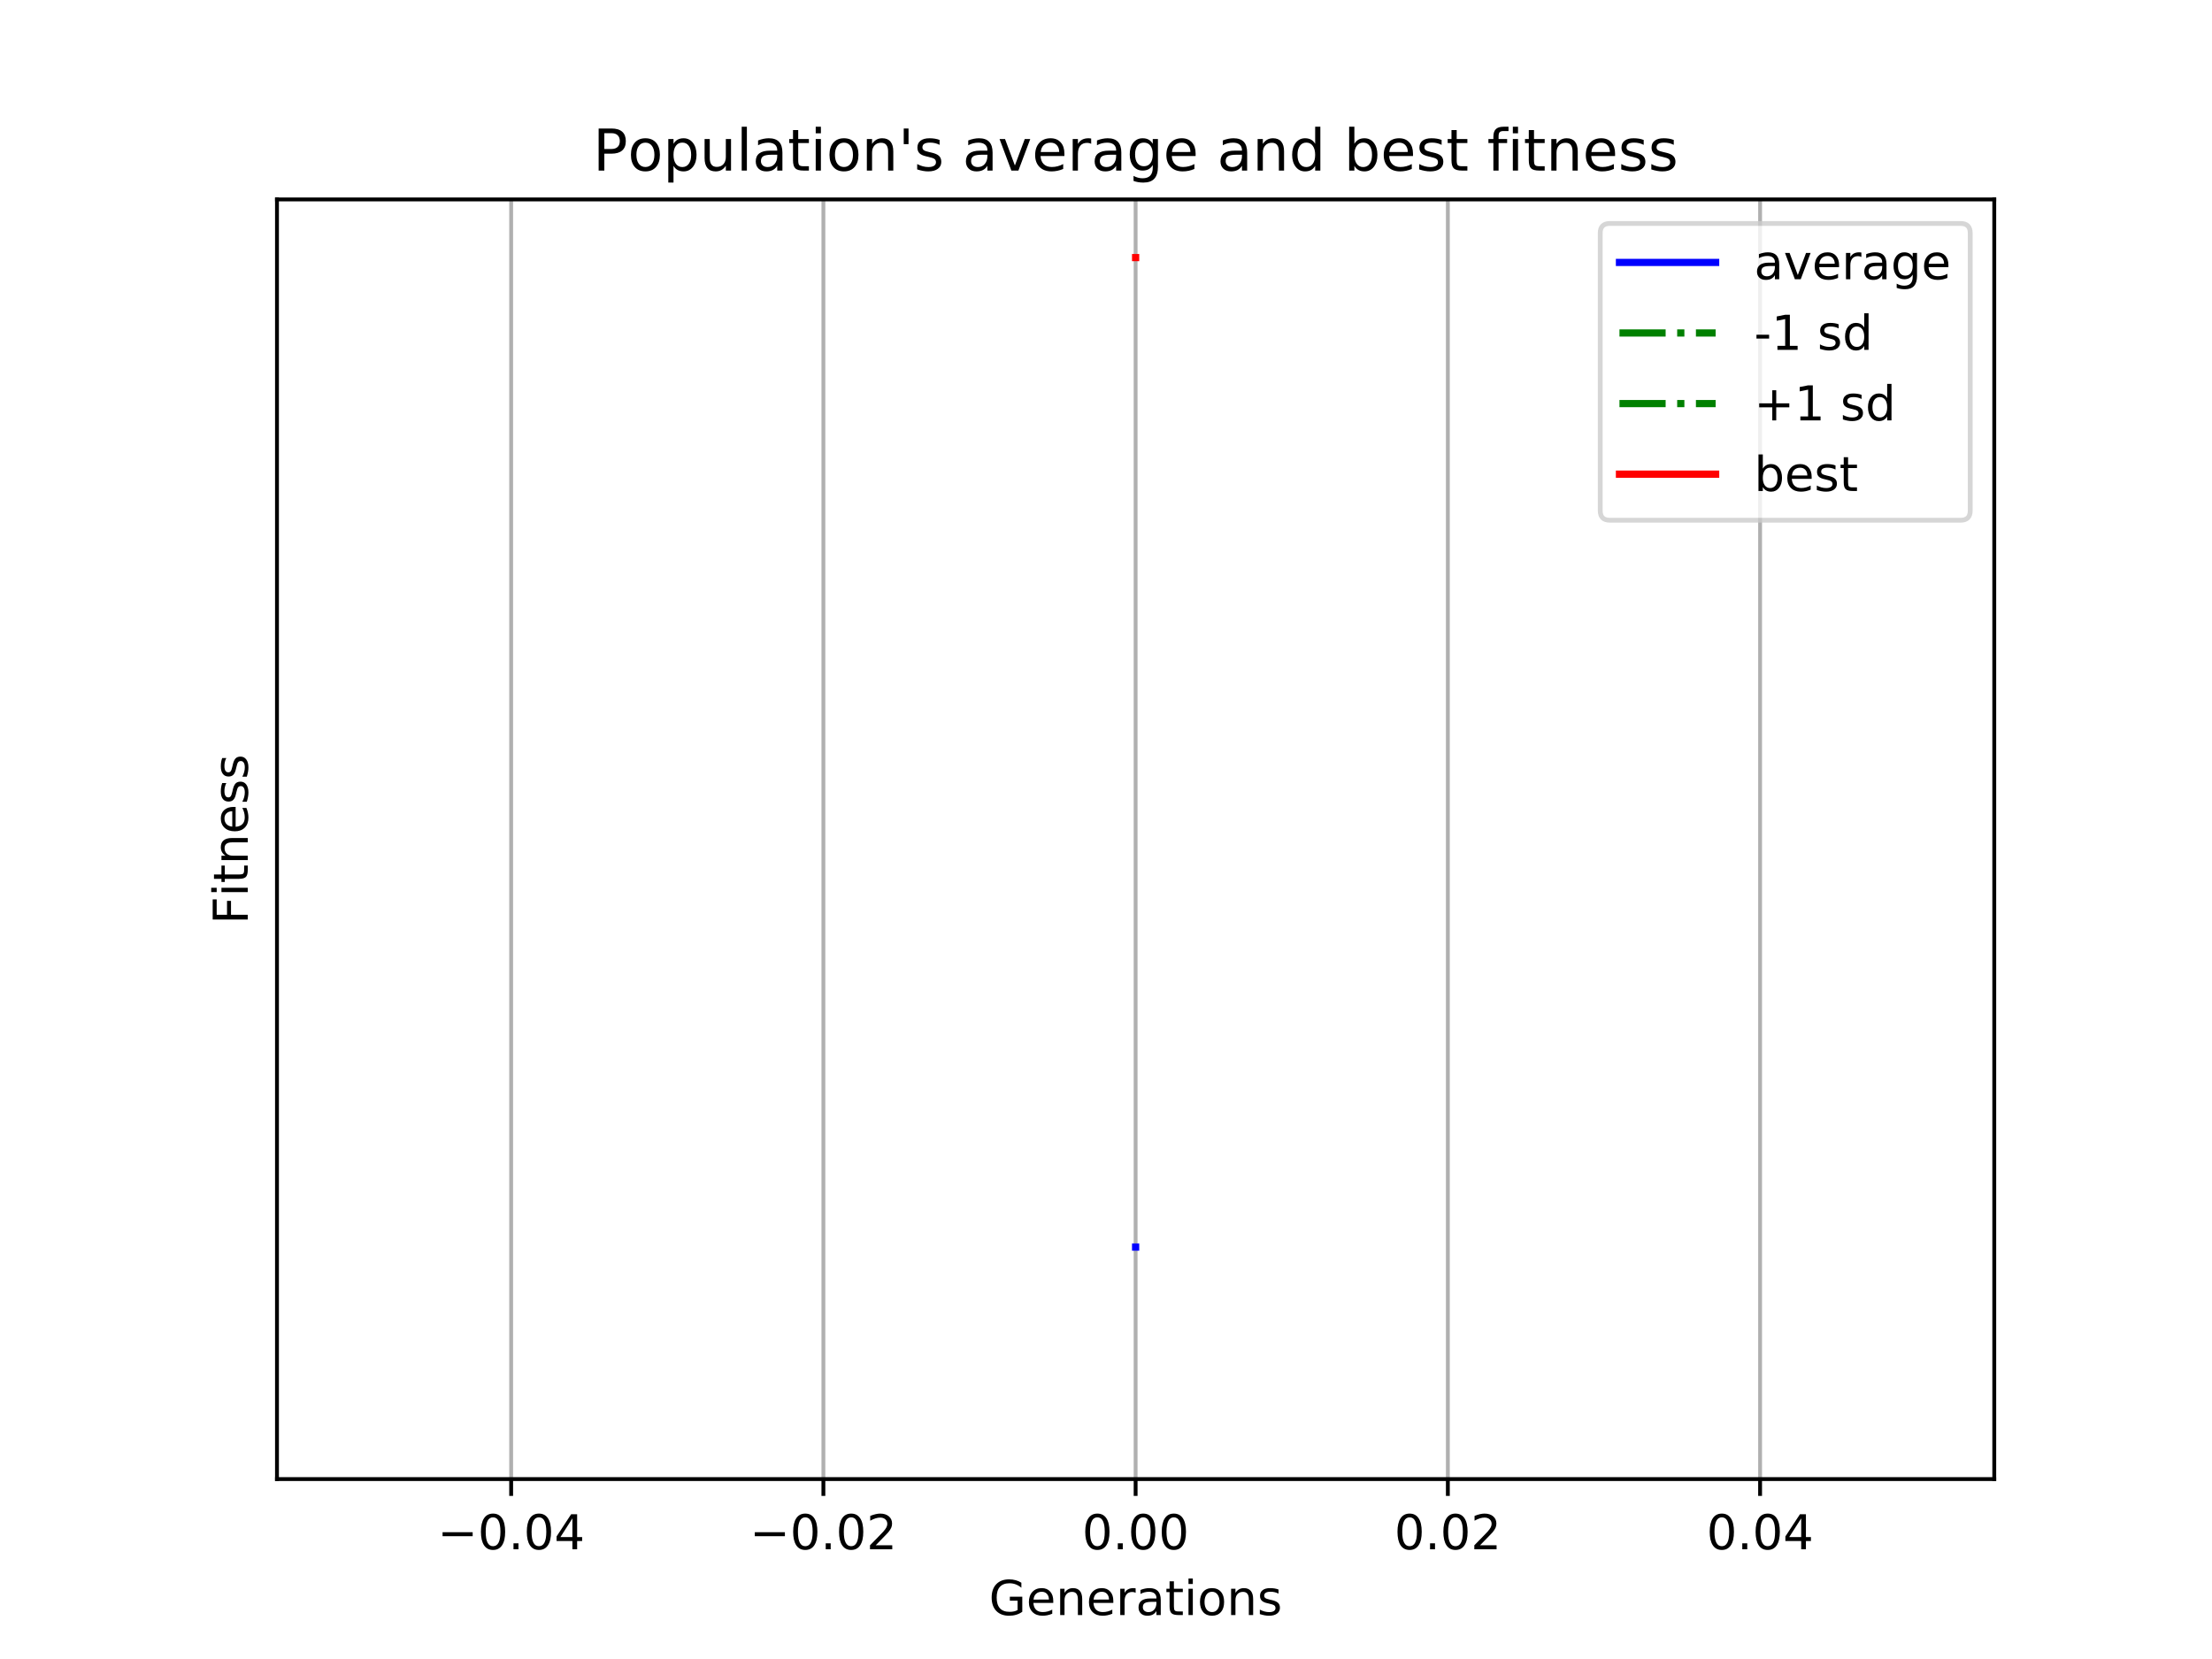
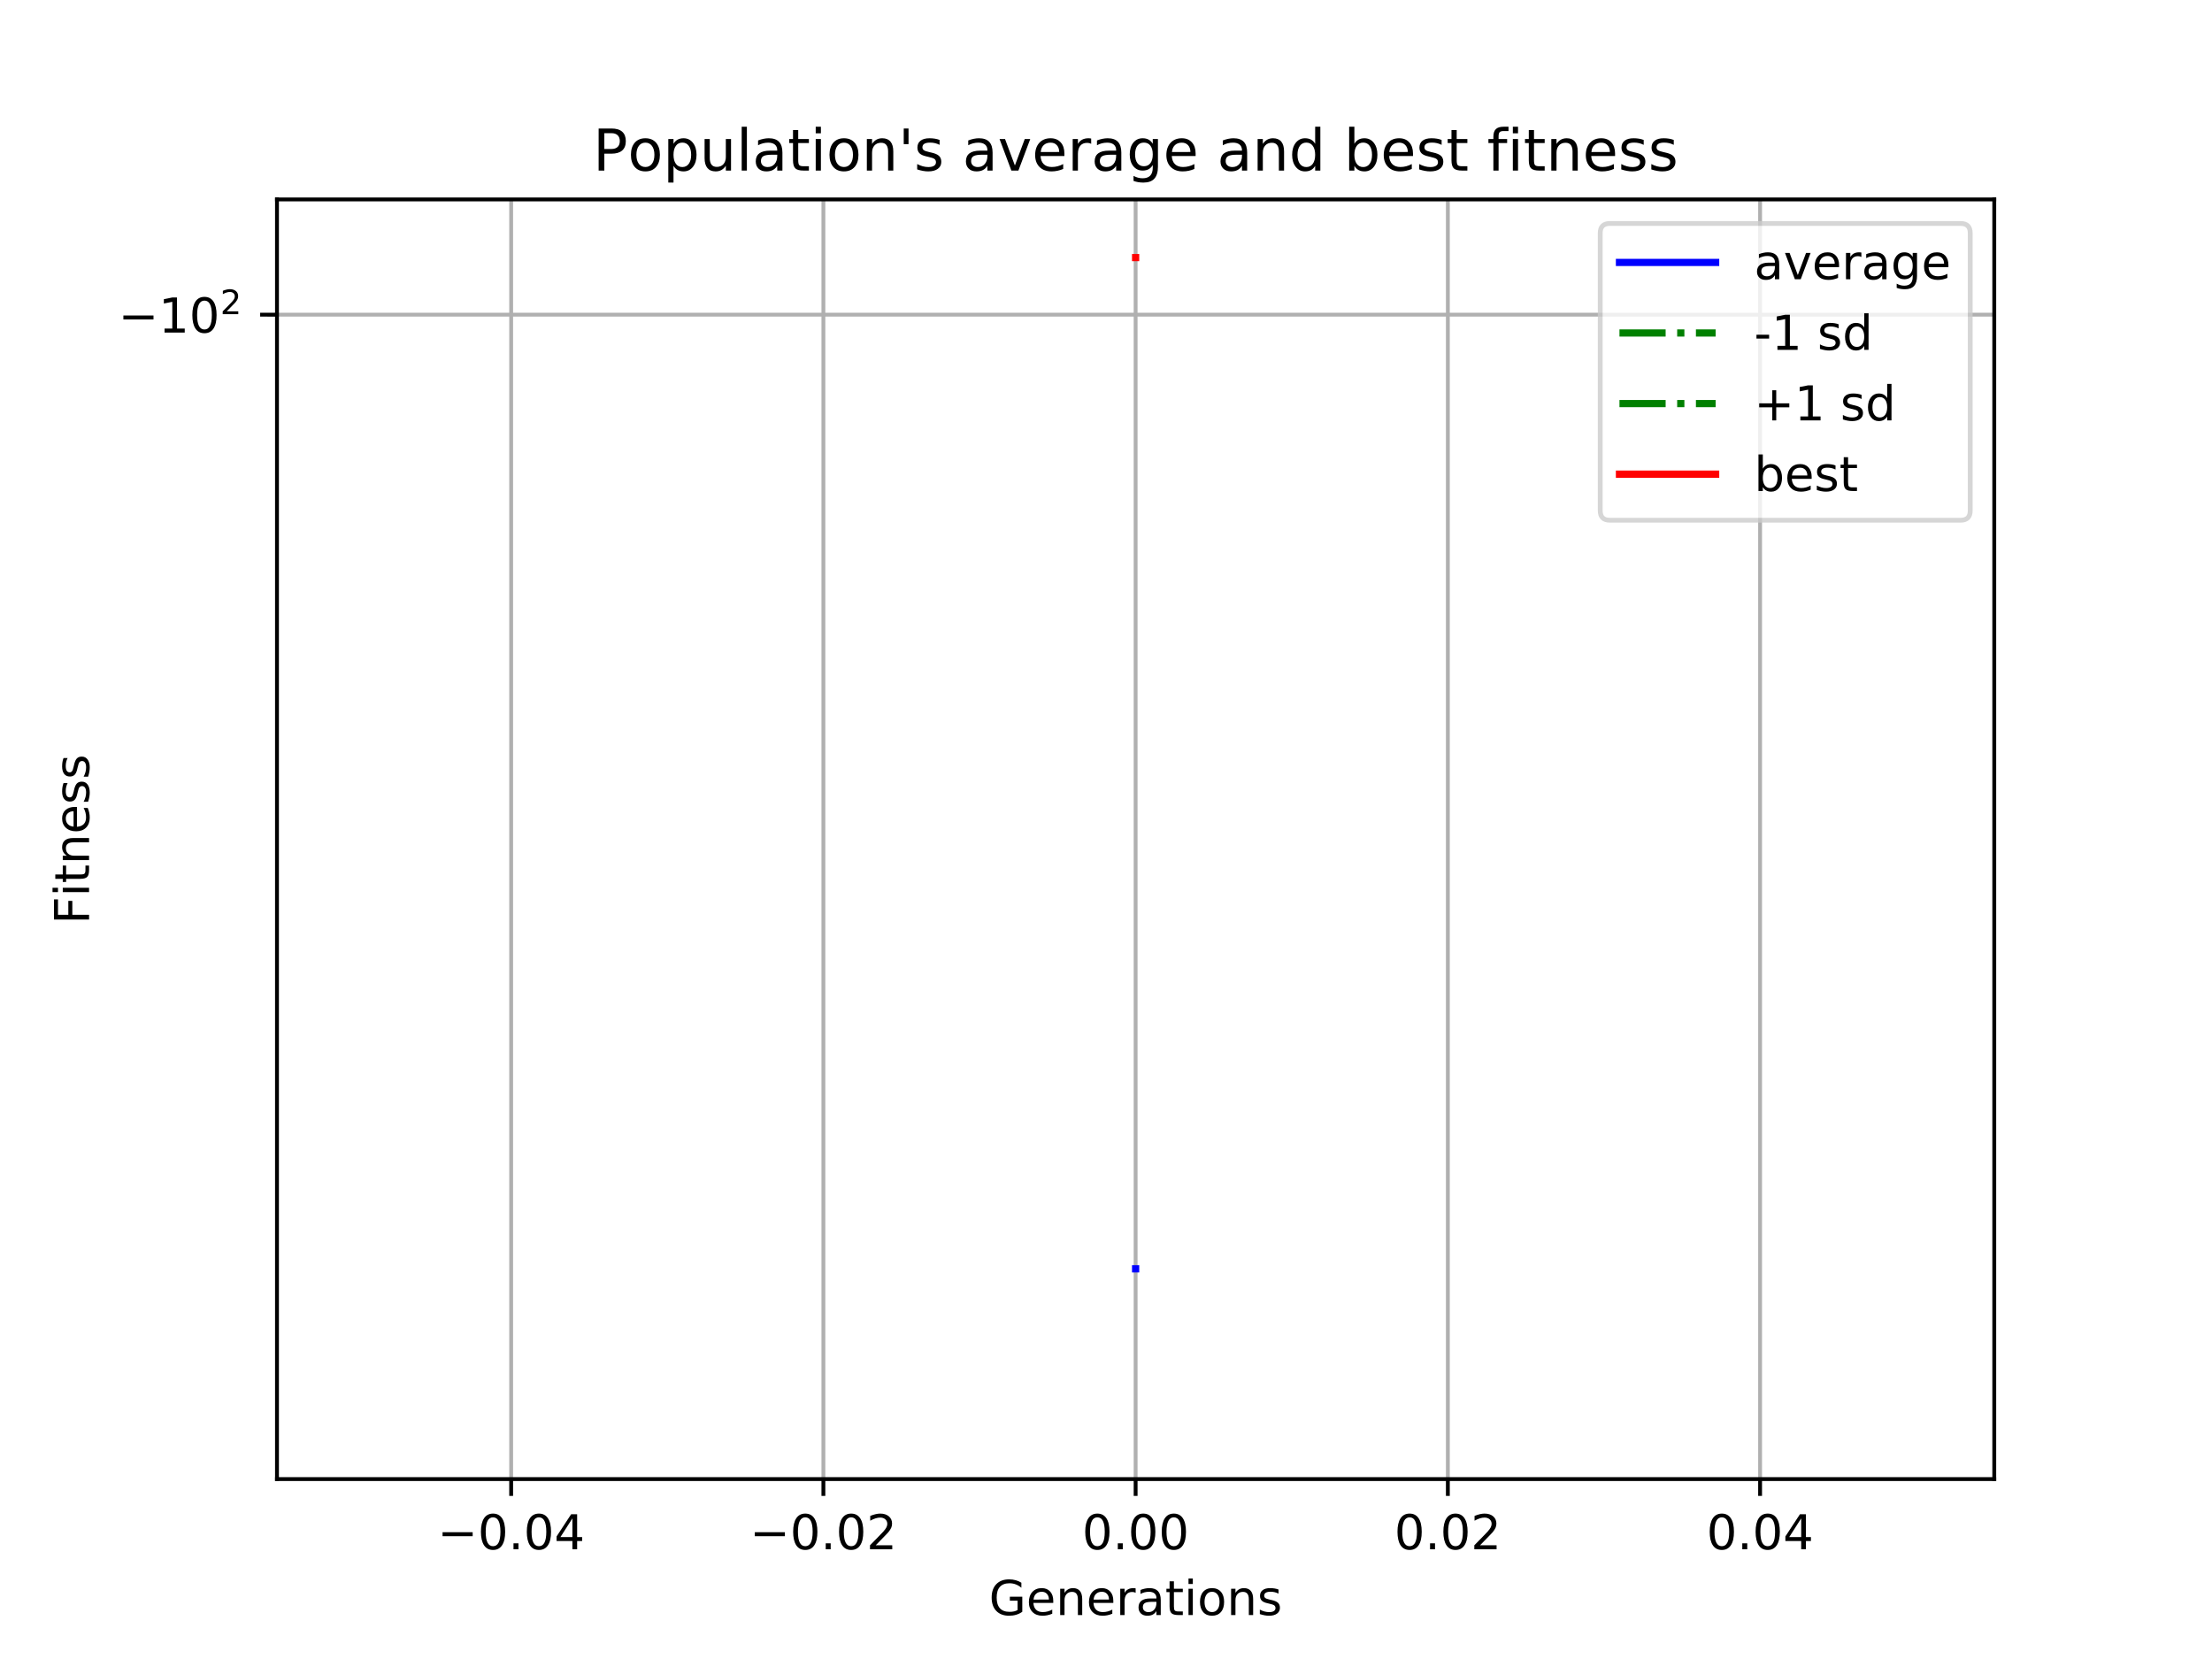
<svg xmlns="http://www.w3.org/2000/svg" xmlns:xlink="http://www.w3.org/1999/xlink" height="345pt" version="1.1" viewBox="0 0 460 345" width="460pt">
  <defs>
    <style type="text/css">
*{stroke-linecap:butt;stroke-linejoin:round;}
  </style>
  </defs>
  <g id="figure_1">
    <g id="patch_1">
      <path d="M 0 345.6  L 460.8 345.6  L 460.8 0  L 0 0  z " style="fill:#ffffff;" />
    </g>
    <g id="axes_1">
      <g id="patch_2">
        <path d="M 57.6 307.584  L 414.72 307.584  L 414.72 41.472  L 57.6 41.472  z " style="fill:#ffffff;" />
      </g>
      <g id="matplotlib.axis_1">
        <g id="xtick_1">
          <g id="line2d_1">
-             <path clip-path="url(#p9bdefeb262)" d="M 106.298 307.584  L 106.298 41.472  " style="fill:none;stroke:#b0b0b0;stroke-linecap:square;stroke-width:0.8;" />
+             <path clip-path="url(#p7e9f6f9b63)" d="M 106.298 307.584  L 106.298 41.472  " style="fill:none;stroke:#b0b0b0;stroke-linecap:square;stroke-width:0.8;" />
          </g>
          <g id="line2d_2">
            <defs>
-               <path d="M 0 0  L 0 3.5  " id="mf667169534" style="stroke:#000000;stroke-width:0.8;" />
-             </defs>
-             <g>
-               <use style="stroke:#000000;stroke-width:0.8;" x="106.298" xlink:href="#mf667169534" y="307.584" />
+               <path d="M 0 0  L 0 3.5  " id="m3c344d8dd7" style="stroke:#000000;stroke-width:0.8;" />
+             </defs>
+             <g>
+               <use style="stroke:#000000;stroke-width:0.8;" x="106.298" xlink:href="#m3c344d8dd7" y="307.584" />
            </g>
          </g>
          <g id="text_1">
            <defs>
              <path d="M 10.594 35.5  L 73.188 35.5  L 73.188 27.203  L 10.594 27.203  z " id="DejaVuSans-2212" />
              <path d="M 31.781 66.406  Q 24.172 66.406 20.328 58.906  Q 16.5 51.422 16.5 36.375  Q 16.5 21.391 20.328 13.891  Q 24.172 6.391 31.781 6.391  Q 39.453 6.391 43.281 13.891  Q 47.125 21.391 47.125 36.375  Q 47.125 51.422 43.281 58.906  Q 39.453 66.406 31.781 66.406  z M 31.781 74.219  Q 44.047 74.219 50.516 64.516  Q 56.984 54.828 56.984 36.375  Q 56.984 17.969 50.516 8.266  Q 44.047 -1.422 31.781 -1.422  Q 19.531 -1.422 13.062 8.266  Q 6.594 17.969 6.594 36.375  Q 6.594 54.828 13.062 64.516  Q 19.531 74.219 31.781 74.219  z " id="DejaVuSans-30" />
              <path d="M 10.688 12.406  L 21 12.406  L 21 0  L 10.688 0  z " id="DejaVuSans-2e" />
              <path d="M 37.797 64.312  L 12.891 25.391  L 37.797 25.391  z M 35.203 72.906  L 47.609 72.906  L 47.609 25.391  L 58.016 25.391  L 58.016 17.188  L 47.609 17.188  L 47.609 0  L 37.797 0  L 37.797 17.188  L 4.891 17.188  L 4.891 26.703  z " id="DejaVuSans-34" />
            </defs>
            <g transform="translate(90.97553 322.1824)scale(0.1 -0.1)">
              <use xlink:href="#DejaVuSans-2212" />
              <use x="83.789" xlink:href="#DejaVuSans-30" />
              <use x="147.412" xlink:href="#DejaVuSans-2e" />
              <use x="179.199" xlink:href="#DejaVuSans-30" />
              <use x="242.822" xlink:href="#DejaVuSans-34" />
            </g>
          </g>
        </g>
        <g id="xtick_2">
          <g id="line2d_3">
-             <path clip-path="url(#p9bdefeb262)" d="M 171.229 307.584  L 171.229 41.472  " style="fill:none;stroke:#b0b0b0;stroke-linecap:square;stroke-width:0.8;" />
+             <path clip-path="url(#p7e9f6f9b63)" d="M 171.229 307.584  L 171.229 41.472  " style="fill:none;stroke:#b0b0b0;stroke-linecap:square;stroke-width:0.8;" />
          </g>
          <g id="line2d_4">
            <g>
-               <use style="stroke:#000000;stroke-width:0.8;" x="171.229" xlink:href="#mf667169534" y="307.584" />
+               <use style="stroke:#000000;stroke-width:0.8;" x="171.229" xlink:href="#m3c344d8dd7" y="307.584" />
            </g>
          </g>
          <g id="text_2">
            <defs>
              <path d="M 19.188 8.297  L 53.609 8.297  L 53.609 0  L 7.328 0  L 7.328 8.297  Q 12.938 14.109 22.625 23.891  Q 32.328 33.688 34.812 36.531  Q 39.547 41.844 41.422 45.531  Q 43.312 49.219 43.312 52.781  Q 43.312 58.594 39.234 62.25  Q 35.156 65.922 28.609 65.922  Q 23.969 65.922 18.812 64.312  Q 13.672 62.703 7.812 59.422  L 7.812 69.391  Q 13.766 71.781 18.938 73  Q 24.125 74.219 28.422 74.219  Q 39.75 74.219 46.484 68.547  Q 53.219 62.891 53.219 53.422  Q 53.219 48.922 51.531 44.891  Q 49.859 40.875 45.406 35.406  Q 44.188 33.984 37.641 27.219  Q 31.109 20.453 19.188 8.297  z " id="DejaVuSans-32" />
            </defs>
            <g transform="translate(155.9064 322.1824)scale(0.1 -0.1)">
              <use xlink:href="#DejaVuSans-2212" />
              <use x="83.789" xlink:href="#DejaVuSans-30" />
              <use x="147.412" xlink:href="#DejaVuSans-2e" />
              <use x="179.199" xlink:href="#DejaVuSans-30" />
              <use x="242.822" xlink:href="#DejaVuSans-32" />
            </g>
          </g>
        </g>
        <g id="xtick_3">
          <g id="line2d_5">
-             <path clip-path="url(#p9bdefeb262)" d="M 236.16 307.584  L 236.16 41.472  " style="fill:none;stroke:#b0b0b0;stroke-linecap:square;stroke-width:0.8;" />
+             <path clip-path="url(#p7e9f6f9b63)" d="M 236.16 307.584  L 236.16 41.472  " style="fill:none;stroke:#b0b0b0;stroke-linecap:square;stroke-width:0.8;" />
          </g>
          <g id="line2d_6">
            <g>
-               <use style="stroke:#000000;stroke-width:0.8;" x="236.16" xlink:href="#mf667169534" y="307.584" />
+               <use style="stroke:#000000;stroke-width:0.8;" x="236.16" xlink:href="#m3c344d8dd7" y="307.584" />
            </g>
          </g>
          <g id="text_3">
            <g transform="translate(225.0272 322.1824)scale(0.1 -0.1)">
              <use xlink:href="#DejaVuSans-30" />
              <use x="63.623" xlink:href="#DejaVuSans-2e" />
              <use x="95.41" xlink:href="#DejaVuSans-30" />
              <use x="159.033" xlink:href="#DejaVuSans-30" />
            </g>
          </g>
        </g>
        <g id="xtick_4">
          <g id="line2d_7">
-             <path clip-path="url(#p9bdefeb262)" d="M 301.091 307.584  L 301.091 41.472  " style="fill:none;stroke:#b0b0b0;stroke-linecap:square;stroke-width:0.8;" />
+             <path clip-path="url(#p7e9f6f9b63)" d="M 301.091 307.584  L 301.091 41.472  " style="fill:none;stroke:#b0b0b0;stroke-linecap:square;stroke-width:0.8;" />
          </g>
          <g id="line2d_8">
            <g>
-               <use style="stroke:#000000;stroke-width:0.8;" x="301.091" xlink:href="#mf667169534" y="307.584" />
+               <use style="stroke:#000000;stroke-width:0.8;" x="301.091" xlink:href="#m3c344d8dd7" y="307.584" />
            </g>
          </g>
          <g id="text_4">
            <g transform="translate(289.9581 322.1824)scale(0.1 -0.1)">
              <use xlink:href="#DejaVuSans-30" />
              <use x="63.623" xlink:href="#DejaVuSans-2e" />
              <use x="95.41" xlink:href="#DejaVuSans-30" />
              <use x="159.033" xlink:href="#DejaVuSans-32" />
            </g>
          </g>
        </g>
        <g id="xtick_5">
          <g id="line2d_9">
-             <path clip-path="url(#p9bdefeb262)" d="M 366.022 307.584  L 366.022 41.472  " style="fill:none;stroke:#b0b0b0;stroke-linecap:square;stroke-width:0.8;" />
+             <path clip-path="url(#p7e9f6f9b63)" d="M 366.022 307.584  L 366.022 41.472  " style="fill:none;stroke:#b0b0b0;stroke-linecap:square;stroke-width:0.8;" />
          </g>
          <g id="line2d_10">
            <g>
-               <use style="stroke:#000000;stroke-width:0.8;" x="366.022" xlink:href="#mf667169534" y="307.584" />
+               <use style="stroke:#000000;stroke-width:0.8;" x="366.022" xlink:href="#m3c344d8dd7" y="307.584" />
            </g>
          </g>
          <g id="text_5">
            <g transform="translate(354.889 322.1824)scale(0.1 -0.1)">
              <use xlink:href="#DejaVuSans-30" />
              <use x="63.623" xlink:href="#DejaVuSans-2e" />
              <use x="95.41" xlink:href="#DejaVuSans-30" />
              <use x="159.033" xlink:href="#DejaVuSans-34" />
            </g>
          </g>
        </g>
        <g id="text_6">
          <defs>
            <path d="M 59.516 10.406  L 59.516 29.984  L 43.406 29.984  L 43.406 38.094  L 69.281 38.094  L 69.281 6.781  Q 63.578 2.734 56.688 0.656  Q 49.812 -1.422 42 -1.422  Q 24.906 -1.422 15.25 8.562  Q 5.609 18.562 5.609 36.375  Q 5.609 54.25 15.25 64.234  Q 24.906 74.219 42 74.219  Q 49.125 74.219 55.547 72.453  Q 61.969 70.703 67.391 67.281  L 67.391 56.781  Q 61.922 61.422 55.766 63.766  Q 49.609 66.109 42.828 66.109  Q 29.438 66.109 22.719 58.641  Q 16.016 51.172 16.016 36.375  Q 16.016 21.625 22.719 14.156  Q 29.438 6.688 42.828 6.688  Q 48.047 6.688 52.141 7.594  Q 56.25 8.5 59.516 10.406  z " id="DejaVuSans-47" />
            <path d="M 56.203 29.594  L 56.203 25.203  L 14.891 25.203  Q 15.484 15.922 20.484 11.062  Q 25.484 6.203 34.422 6.203  Q 39.594 6.203 44.453 7.469  Q 49.312 8.734 54.109 11.281  L 54.109 2.781  Q 49.266 0.734 44.188 -0.344  Q 39.109 -1.422 33.891 -1.422  Q 20.797 -1.422 13.156 6.188  Q 5.516 13.812 5.516 26.812  Q 5.516 40.234 12.766 48.109  Q 20.016 56 32.328 56  Q 43.359 56 49.781 48.891  Q 56.203 41.797 56.203 29.594  z M 47.219 32.234  Q 47.125 39.594 43.094 43.984  Q 39.062 48.391 32.422 48.391  Q 24.906 48.391 20.391 44.141  Q 15.875 39.891 15.188 32.172  z " id="DejaVuSans-65" />
            <path d="M 54.891 33.016  L 54.891 0  L 45.906 0  L 45.906 32.719  Q 45.906 40.484 42.875 44.328  Q 39.844 48.188 33.797 48.188  Q 26.516 48.188 22.312 43.547  Q 18.109 38.922 18.109 30.906  L 18.109 0  L 9.078 0  L 9.078 54.688  L 18.109 54.688  L 18.109 46.188  Q 21.344 51.125 25.703 53.562  Q 30.078 56 35.797 56  Q 45.219 56 50.047 50.172  Q 54.891 44.344 54.891 33.016  z " id="DejaVuSans-6e" />
            <path d="M 41.109 46.297  Q 39.594 47.172 37.812 47.578  Q 36.031 48 33.891 48  Q 26.266 48 22.188 43.047  Q 18.109 38.094 18.109 28.812  L 18.109 0  L 9.078 0  L 9.078 54.688  L 18.109 54.688  L 18.109 46.188  Q 20.953 51.172 25.484 53.578  Q 30.031 56 36.531 56  Q 37.453 56 38.578 55.875  Q 39.703 55.766 41.062 55.516  z " id="DejaVuSans-72" />
            <path d="M 34.281 27.484  Q 23.391 27.484 19.188 25  Q 14.984 22.516 14.984 16.5  Q 14.984 11.719 18.141 8.906  Q 21.297 6.109 26.703 6.109  Q 34.188 6.109 38.703 11.406  Q 43.219 16.703 43.219 25.484  L 43.219 27.484  z M 52.203 31.203  L 52.203 0  L 43.219 0  L 43.219 8.297  Q 40.141 3.328 35.547 0.953  Q 30.953 -1.422 24.312 -1.422  Q 15.922 -1.422 10.953 3.297  Q 6 8.016 6 15.922  Q 6 25.141 12.172 29.828  Q 18.359 34.516 30.609 34.516  L 43.219 34.516  L 43.219 35.406  Q 43.219 41.609 39.141 45  Q 35.062 48.391 27.688 48.391  Q 23 48.391 18.547 47.266  Q 14.109 46.141 10.016 43.891  L 10.016 52.203  Q 14.938 54.109 19.578 55.047  Q 24.219 56 28.609 56  Q 40.484 56 46.344 49.844  Q 52.203 43.703 52.203 31.203  z " id="DejaVuSans-61" />
            <path d="M 18.312 70.219  L 18.312 54.688  L 36.812 54.688  L 36.812 47.703  L 18.312 47.703  L 18.312 18.016  Q 18.312 11.328 20.141 9.422  Q 21.969 7.516 27.594 7.516  L 36.812 7.516  L 36.812 0  L 27.594 0  Q 17.188 0 13.234 3.875  Q 9.281 7.766 9.281 18.016  L 9.281 47.703  L 2.688 47.703  L 2.688 54.688  L 9.281 54.688  L 9.281 70.219  z " id="DejaVuSans-74" />
            <path d="M 9.422 54.688  L 18.406 54.688  L 18.406 0  L 9.422 0  z M 9.422 75.984  L 18.406 75.984  L 18.406 64.594  L 9.422 64.594  z " id="DejaVuSans-69" />
            <path d="M 30.609 48.391  Q 23.391 48.391 19.188 42.75  Q 14.984 37.109 14.984 27.297  Q 14.984 17.484 19.156 11.844  Q 23.344 6.203 30.609 6.203  Q 37.797 6.203 41.984 11.859  Q 46.188 17.531 46.188 27.297  Q 46.188 37.016 41.984 42.703  Q 37.797 48.391 30.609 48.391  z M 30.609 56  Q 42.328 56 49.016 48.375  Q 55.719 40.766 55.719 27.297  Q 55.719 13.875 49.016 6.219  Q 42.328 -1.422 30.609 -1.422  Q 18.844 -1.422 12.172 6.219  Q 5.516 13.875 5.516 27.297  Q 5.516 40.766 12.172 48.375  Q 18.844 56 30.609 56  z " id="DejaVuSans-6f" />
            <path d="M 44.281 53.078  L 44.281 44.578  Q 40.484 46.531 36.375 47.5  Q 32.281 48.484 27.875 48.484  Q 21.188 48.484 17.844 46.438  Q 14.5 44.391 14.5 40.281  Q 14.5 37.156 16.891 35.375  Q 19.281 33.594 26.516 31.984  L 29.594 31.297  Q 39.156 29.25 43.188 25.516  Q 47.219 21.781 47.219 15.094  Q 47.219 7.469 41.188 3.016  Q 35.156 -1.422 24.609 -1.422  Q 20.219 -1.422 15.453 -0.562  Q 10.688 0.297 5.422 2  L 5.422 11.281  Q 10.406 8.688 15.234 7.391  Q 20.062 6.109 24.812 6.109  Q 31.156 6.109 34.562 8.281  Q 37.984 10.453 37.984 14.406  Q 37.984 18.062 35.516 20.016  Q 33.062 21.969 24.703 23.781  L 21.578 24.516  Q 13.234 26.266 9.516 29.906  Q 5.812 33.547 5.812 39.891  Q 5.812 47.609 11.281 51.797  Q 16.75 56 26.812 56  Q 31.781 56 36.172 55.266  Q 40.578 54.547 44.281 53.078  z " id="DejaVuSans-73" />
          </defs>
          <g transform="translate(205.6623 335.8606)scale(0.1 -0.1)">
            <use xlink:href="#DejaVuSans-47" />
            <use x="77.49" xlink:href="#DejaVuSans-65" />
            <use x="139.014" xlink:href="#DejaVuSans-6e" />
            <use x="202.393" xlink:href="#DejaVuSans-65" />
            <use x="263.916" xlink:href="#DejaVuSans-72" />
            <use x="305.029" xlink:href="#DejaVuSans-61" />
            <use x="366.309" xlink:href="#DejaVuSans-74" />
            <use x="405.518" xlink:href="#DejaVuSans-69" />
            <use x="433.301" xlink:href="#DejaVuSans-6f" />
            <use x="494.482" xlink:href="#DejaVuSans-6e" />
            <use x="557.861" xlink:href="#DejaVuSans-73" />
          </g>
        </g>
      </g>
      <g id="matplotlib.axis_2">
-         <g id="text_7">
+         <g id="ytick_1">
+           <g id="line2d_11">
+             <path clip-path="url(#p7e9f6f9b63)" d="M 57.6 65.434  L 414.72 65.434  " style="fill:none;stroke:#b0b0b0;stroke-linecap:square;stroke-width:0.8;" />
+           </g>
+           <g id="line2d_12">
+             <defs>
+               <path d="M 0 0  L -3.5 0  " id="m641a5deb65" style="stroke:#000000;stroke-width:0.8;" />
+             </defs>
+             <g>
+               <use style="stroke:#000000;stroke-width:0.8;" x="57.6" xlink:href="#m641a5deb65" y="65.434" />
+             </g>
+           </g>
+           <g id="text_7">
+             <defs>
+               <path d="M 12.406 8.297  L 28.516 8.297  L 28.516 63.922  L 10.984 60.406  L 10.984 69.391  L 28.422 72.906  L 38.281 72.906  L 38.281 8.297  L 54.391 8.297  L 54.391 0  L 12.406 0  z " id="DejaVuSans-31" />
+             </defs>
+             <g transform="translate(24.6 69.23342)scale(0.1 -0.1)">
+               <use transform="translate(0 0.765625)" xlink:href="#DejaVuSans-2212" />
+               <use transform="translate(83.78906 0.765625)" xlink:href="#DejaVuSans-31" />
+               <use transform="translate(147.4121 0.765625)" xlink:href="#DejaVuSans-30" />
+               <use transform="translate(211.9922 39.04688)scale(0.7)" xlink:href="#DejaVuSans-32" />
+             </g>
+           </g>
+         </g>
+         <g id="ytick_2">
+           <g id="line2d_13">
+             <defs>
+               <path d="M 0 0  L -2 0  " id="mcdfb9d6588" style="stroke:#000000;stroke-width:0.6;" />
+             </defs>
+             <g>
+               <use style="stroke:#000000;stroke-width:0.6;" x="57.6" xlink:href="#mcdfb9d6588" y="65.434" />
+             </g>
+           </g>
+         </g>
+         <g id="text_8">
          <defs>
            <path d="M 9.812 72.906  L 51.703 72.906  L 51.703 64.594  L 19.672 64.594  L 19.672 43.109  L 48.578 43.109  L 48.578 34.812  L 19.672 34.812  L 19.672 0  L 9.812 0  z " id="DejaVuSans-46" />
          </defs>
-           <g transform="translate(51.52031 192.2022)rotate(-90)scale(0.1 -0.1)">
+           <g transform="translate(18.52031 192.2022)rotate(-90)scale(0.1 -0.1)">
            <use xlink:href="#DejaVuSans-46" />
            <use x="57.41" xlink:href="#DejaVuSans-69" />
            <use x="85.193" xlink:href="#DejaVuSans-74" />
            <use x="124.402" xlink:href="#DejaVuSans-6e" />
            <use x="187.781" xlink:href="#DejaVuSans-65" />
            <use x="249.305" xlink:href="#DejaVuSans-73" />
            <use x="301.404" xlink:href="#DejaVuSans-73" />
          </g>
        </g>
      </g>
-       <g id="line2d_11">
-         <path clip-path="url(#p9bdefeb262)" d="M 236.16 259.346  " style="fill:none;stroke:#0000ff;stroke-linecap:square;stroke-width:1.5;" />
-       </g>
-       <g id="line2d_12">
-         <path clip-path="url(#p9bdefeb262)" d="M 236.16 295.488  " style="fill:none;stroke:#008000;stroke-dasharray:9.6,2.4,1.5,2.4;stroke-dashoffset:0;stroke-width:1.5;" />
-       </g>
-       <g id="line2d_13">
-         <path clip-path="url(#p9bdefeb262)" d="M 236.16 219.337  " style="fill:none;stroke:#008000;stroke-dasharray:9.6,2.4,1.5,2.4;stroke-dashoffset:0;stroke-width:1.5;" />
-       </g>
      <g id="line2d_14">
-         <path clip-path="url(#p9bdefeb262)" d="M 236.16 53.568  " style="fill:none;stroke:#ff0000;stroke-linecap:square;stroke-width:1.5;" />
+         <path clip-path="url(#p7e9f6f9b63)" d="M 236.16 263.861  " style="fill:none;stroke:#0000ff;stroke-linecap:square;stroke-width:1.5;" />
+       </g>
+       <g id="line2d_15">
+         <path clip-path="url(#p7e9f6f9b63)" d="M 236.16 295.488  " style="fill:none;stroke:#008000;stroke-dasharray:9.6,2.4,1.5,2.4;stroke-dashoffset:0;stroke-width:1.5;" />
+       </g>
+       <g id="line2d_16">
+         <path clip-path="url(#p7e9f6f9b63)" d="M 236.16 224.075  " style="fill:none;stroke:#008000;stroke-dasharray:9.6,2.4,1.5,2.4;stroke-dashoffset:0;stroke-width:1.5;" />
+       </g>
+       <g id="line2d_17">
+         <path clip-path="url(#p7e9f6f9b63)" d="M 236.16 53.568  " style="fill:none;stroke:#ff0000;stroke-linecap:square;stroke-width:1.5;" />
      </g>
      <g id="patch_3">
        <path d="M 57.6 307.584  L 57.6 41.472  " style="fill:none;stroke:#000000;stroke-linecap:square;stroke-linejoin:miter;stroke-width:0.8;" />
      </g>
      <g id="patch_4">
        <path d="M 414.72 307.584  L 414.72 41.472  " style="fill:none;stroke:#000000;stroke-linecap:square;stroke-linejoin:miter;stroke-width:0.8;" />
      </g>
      <g id="patch_5">
        <path d="M 57.6 307.584  L 414.72 307.584  " style="fill:none;stroke:#000000;stroke-linecap:square;stroke-linejoin:miter;stroke-width:0.8;" />
      </g>
      <g id="patch_6">
        <path d="M 57.6 41.472  L 414.72 41.472  " style="fill:none;stroke:#000000;stroke-linecap:square;stroke-linejoin:miter;stroke-width:0.8;" />
      </g>
-       <g id="text_8">
+       <g id="text_9">
        <defs>
          <path d="M 19.672 64.797  L 19.672 37.406  L 32.078 37.406  Q 38.969 37.406 42.719 40.969  Q 46.484 44.531 46.484 51.125  Q 46.484 57.672 42.719 61.234  Q 38.969 64.797 32.078 64.797  z M 9.812 72.906  L 32.078 72.906  Q 44.344 72.906 50.609 67.359  Q 56.891 61.812 56.891 51.125  Q 56.891 40.328 50.609 34.812  Q 44.344 29.297 32.078 29.297  L 19.672 29.297  L 19.672 0  L 9.812 0  z " id="DejaVuSans-50" />
          <path d="M 18.109 8.203  L 18.109 -20.797  L 9.078 -20.797  L 9.078 54.688  L 18.109 54.688  L 18.109 46.391  Q 20.953 51.266 25.266 53.625  Q 29.594 56 35.594 56  Q 45.562 56 51.781 48.094  Q 58.016 40.188 58.016 27.297  Q 58.016 14.406 51.781 6.484  Q 45.562 -1.422 35.594 -1.422  Q 29.594 -1.422 25.266 0.953  Q 20.953 3.328 18.109 8.203  z M 48.688 27.297  Q 48.688 37.203 44.609 42.844  Q 40.531 48.484 33.406 48.484  Q 26.266 48.484 22.188 42.844  Q 18.109 37.203 18.109 27.297  Q 18.109 17.391 22.188 11.75  Q 26.266 6.109 33.406 6.109  Q 40.531 6.109 44.609 11.75  Q 48.688 17.391 48.688 27.297  z " id="DejaVuSans-70" />
          <path d="M 8.5 21.578  L 8.5 54.688  L 17.484 54.688  L 17.484 21.922  Q 17.484 14.156 20.5 10.266  Q 23.531 6.391 29.594 6.391  Q 36.859 6.391 41.078 11.031  Q 45.312 15.672 45.312 23.688  L 45.312 54.688  L 54.297 54.688  L 54.297 0  L 45.312 0  L 45.312 8.406  Q 42.047 3.422 37.719 1  Q 33.406 -1.422 27.688 -1.422  Q 18.266 -1.422 13.375 4.438  Q 8.5 10.297 8.5 21.578  z M 31.109 56  z " id="DejaVuSans-75" />
          <path d="M 9.422 75.984  L 18.406 75.984  L 18.406 0  L 9.422 0  z " id="DejaVuSans-6c" />
          <path d="M 17.922 72.906  L 17.922 45.797  L 9.625 45.797  L 9.625 72.906  z " id="DejaVuSans-27" />
          <path id="DejaVuSans-20" />
          <path d="M 2.984 54.688  L 12.5 54.688  L 29.594 8.797  L 46.688 54.688  L 56.203 54.688  L 35.688 0  L 23.484 0  z " id="DejaVuSans-76" />
          <path d="M 45.406 27.984  Q 45.406 37.75 41.375 43.109  Q 37.359 48.484 30.078 48.484  Q 22.859 48.484 18.828 43.109  Q 14.797 37.75 14.797 27.984  Q 14.797 18.266 18.828 12.891  Q 22.859 7.516 30.078 7.516  Q 37.359 7.516 41.375 12.891  Q 45.406 18.266 45.406 27.984  z M 54.391 6.781  Q 54.391 -7.172 48.188 -13.984  Q 42 -20.797 29.203 -20.797  Q 24.469 -20.797 20.266 -20.094  Q 16.062 -19.391 12.109 -17.922  L 12.109 -9.188  Q 16.062 -11.328 19.922 -12.344  Q 23.781 -13.375 27.781 -13.375  Q 36.625 -13.375 41.016 -8.766  Q 45.406 -4.156 45.406 5.172  L 45.406 9.625  Q 42.625 4.781 38.281 2.391  Q 33.938 0 27.875 0  Q 17.828 0 11.672 7.656  Q 5.516 15.328 5.516 27.984  Q 5.516 40.672 11.672 48.328  Q 17.828 56 27.875 56  Q 33.938 56 38.281 53.609  Q 42.625 51.219 45.406 46.391  L 45.406 54.688  L 54.391 54.688  z " id="DejaVuSans-67" />
          <path d="M 45.406 46.391  L 45.406 75.984  L 54.391 75.984  L 54.391 0  L 45.406 0  L 45.406 8.203  Q 42.578 3.328 38.25 0.953  Q 33.938 -1.422 27.875 -1.422  Q 17.969 -1.422 11.734 6.484  Q 5.516 14.406 5.516 27.297  Q 5.516 40.188 11.734 48.094  Q 17.969 56 27.875 56  Q 33.938 56 38.25 53.625  Q 42.578 51.266 45.406 46.391  z M 14.797 27.297  Q 14.797 17.391 18.875 11.75  Q 22.953 6.109 30.078 6.109  Q 37.203 6.109 41.297 11.75  Q 45.406 17.391 45.406 27.297  Q 45.406 37.203 41.297 42.844  Q 37.203 48.484 30.078 48.484  Q 22.953 48.484 18.875 42.844  Q 14.797 37.203 14.797 27.297  z " id="DejaVuSans-64" />
          <path d="M 48.688 27.297  Q 48.688 37.203 44.609 42.844  Q 40.531 48.484 33.406 48.484  Q 26.266 48.484 22.188 42.844  Q 18.109 37.203 18.109 27.297  Q 18.109 17.391 22.188 11.75  Q 26.266 6.109 33.406 6.109  Q 40.531 6.109 44.609 11.75  Q 48.688 17.391 48.688 27.297  z M 18.109 46.391  Q 20.953 51.266 25.266 53.625  Q 29.594 56 35.594 56  Q 45.562 56 51.781 48.094  Q 58.016 40.188 58.016 27.297  Q 58.016 14.406 51.781 6.484  Q 45.562 -1.422 35.594 -1.422  Q 29.594 -1.422 25.266 0.953  Q 20.953 3.328 18.109 8.203  L 18.109 0  L 9.078 0  L 9.078 75.984  L 18.109 75.984  z " id="DejaVuSans-62" />
          <path d="M 37.109 75.984  L 37.109 68.5  L 28.516 68.5  Q 23.688 68.5 21.797 66.547  Q 19.922 64.594 19.922 59.516  L 19.922 54.688  L 34.719 54.688  L 34.719 47.703  L 19.922 47.703  L 19.922 0  L 10.891 0  L 10.891 47.703  L 2.297 47.703  L 2.297 54.688  L 10.891 54.688  L 10.891 58.5  Q 10.891 67.625 15.141 71.797  Q 19.391 75.984 28.609 75.984  z " id="DejaVuSans-66" />
        </defs>
        <g transform="translate(123.315 35.472)scale(0.12 -0.12)">
          <use xlink:href="#DejaVuSans-50" />
          <use x="60.256" xlink:href="#DejaVuSans-6f" />
          <use x="121.438" xlink:href="#DejaVuSans-70" />
          <use x="184.914" xlink:href="#DejaVuSans-75" />
          <use x="248.293" xlink:href="#DejaVuSans-6c" />
          <use x="276.076" xlink:href="#DejaVuSans-61" />
          <use x="337.355" xlink:href="#DejaVuSans-74" />
          <use x="376.564" xlink:href="#DejaVuSans-69" />
          <use x="404.348" xlink:href="#DejaVuSans-6f" />
          <use x="465.529" xlink:href="#DejaVuSans-6e" />
          <use x="528.908" xlink:href="#DejaVuSans-27" />
          <use x="556.398" xlink:href="#DejaVuSans-73" />
          <use x="608.498" xlink:href="#DejaVuSans-20" />
          <use x="640.285" xlink:href="#DejaVuSans-61" />
          <use x="701.564" xlink:href="#DejaVuSans-76" />
          <use x="760.744" xlink:href="#DejaVuSans-65" />
          <use x="822.268" xlink:href="#DejaVuSans-72" />
          <use x="863.381" xlink:href="#DejaVuSans-61" />
          <use x="924.66" xlink:href="#DejaVuSans-67" />
          <use x="988.137" xlink:href="#DejaVuSans-65" />
          <use x="1049.66" xlink:href="#DejaVuSans-20" />
          <use x="1081.447" xlink:href="#DejaVuSans-61" />
          <use x="1142.727" xlink:href="#DejaVuSans-6e" />
          <use x="1206.105" xlink:href="#DejaVuSans-64" />
          <use x="1269.582" xlink:href="#DejaVuSans-20" />
          <use x="1301.369" xlink:href="#DejaVuSans-62" />
          <use x="1364.846" xlink:href="#DejaVuSans-65" />
          <use x="1426.369" xlink:href="#DejaVuSans-73" />
          <use x="1478.469" xlink:href="#DejaVuSans-74" />
          <use x="1517.678" xlink:href="#DejaVuSans-20" />
          <use x="1549.465" xlink:href="#DejaVuSans-66" />
          <use x="1584.67" xlink:href="#DejaVuSans-69" />
          <use x="1612.453" xlink:href="#DejaVuSans-74" />
          <use x="1651.662" xlink:href="#DejaVuSans-6e" />
          <use x="1715.041" xlink:href="#DejaVuSans-65" />
          <use x="1776.564" xlink:href="#DejaVuSans-73" />
          <use x="1828.664" xlink:href="#DejaVuSans-73" />
        </g>
      </g>
      <g id="legend_1">
        <g id="patch_7">
          <path d="M 334.779 108.184  L 407.72 108.184  Q 409.72 108.184 409.72 106.184  L 409.72 48.472  Q 409.72 46.472 407.72 46.472  L 334.779 46.472  Q 332.779 46.472 332.779 48.472  L 332.779 106.184  Q 332.779 108.184 334.779 108.184  z " style="fill:#ffffff;opacity:0.8;stroke:#cccccc;stroke-linejoin:miter;" />
        </g>
-         <g id="line2d_15">
+         <g id="line2d_18">
          <path d="M 336.779 54.57  L 356.779 54.57  " style="fill:none;stroke:#0000ff;stroke-linecap:square;stroke-width:1.5;" />
        </g>
-         <g id="line2d_16" />
-         <g id="text_9">
+         <g id="line2d_19" />
+         <g id="text_10">
          <g transform="translate(364.7794 58.07044)scale(0.1 -0.1)">
            <use xlink:href="#DejaVuSans-61" />
            <use x="61.279" xlink:href="#DejaVuSans-76" />
            <use x="120.459" xlink:href="#DejaVuSans-65" />
            <use x="181.982" xlink:href="#DejaVuSans-72" />
            <use x="223.096" xlink:href="#DejaVuSans-61" />
            <use x="284.375" xlink:href="#DejaVuSans-67" />
            <use x="347.852" xlink:href="#DejaVuSans-65" />
          </g>
        </g>
-         <g id="line2d_17">
+         <g id="line2d_20">
          <path d="M 336.779 69.249  L 356.779 69.249  " style="fill:none;stroke:#008000;stroke-dasharray:9.6,2.4,1.5,2.4;stroke-dashoffset:0;stroke-width:1.5;" />
        </g>
-         <g id="line2d_18" />
-         <g id="text_10">
+         <g id="line2d_21" />
+         <g id="text_11">
          <defs>
            <path d="M 4.891 31.391  L 31.203 31.391  L 31.203 23.391  L 4.891 23.391  z " id="DejaVuSans-2d" />
-             <path d="M 12.406 8.297  L 28.516 8.297  L 28.516 63.922  L 10.984 60.406  L 10.984 69.391  L 28.422 72.906  L 38.281 72.906  L 38.281 8.297  L 54.391 8.297  L 54.391 0  L 12.406 0  z " id="DejaVuSans-31" />
          </defs>
          <g transform="translate(364.7794 72.74856)scale(0.1 -0.1)">
            <use xlink:href="#DejaVuSans-2d" />
            <use x="36.084" xlink:href="#DejaVuSans-31" />
            <use x="99.707" xlink:href="#DejaVuSans-20" />
            <use x="131.494" xlink:href="#DejaVuSans-73" />
            <use x="183.594" xlink:href="#DejaVuSans-64" />
          </g>
        </g>
-         <g id="line2d_19">
+         <g id="line2d_22">
          <path d="M 336.779 83.927  L 356.779 83.927  " style="fill:none;stroke:#008000;stroke-dasharray:9.6,2.4,1.5,2.4;stroke-dashoffset:0;stroke-width:1.5;" />
        </g>
-         <g id="line2d_20" />
-         <g id="text_11">
+         <g id="line2d_23" />
+         <g id="text_12">
          <defs>
            <path d="M 46 62.703  L 46 35.5  L 73.188 35.5  L 73.188 27.203  L 46 27.203  L 46 0  L 37.797 0  L 37.797 27.203  L 10.594 27.203  L 10.594 35.5  L 37.797 35.5  L 37.797 62.703  z " id="DejaVuSans-2b" />
          </defs>
          <g transform="translate(364.7794 87.42669)scale(0.1 -0.1)">
            <use xlink:href="#DejaVuSans-2b" />
            <use x="83.789" xlink:href="#DejaVuSans-31" />
            <use x="147.412" xlink:href="#DejaVuSans-20" />
            <use x="179.199" xlink:href="#DejaVuSans-73" />
            <use x="231.299" xlink:href="#DejaVuSans-64" />
          </g>
        </g>
-         <g id="line2d_21">
+         <g id="line2d_24">
          <path d="M 336.779 98.605  L 356.779 98.605  " style="fill:none;stroke:#ff0000;stroke-linecap:square;stroke-width:1.5;" />
        </g>
-         <g id="line2d_22" />
-         <g id="text_12">
+         <g id="line2d_25" />
+         <g id="text_13">
          <g transform="translate(364.7794 102.1048)scale(0.1 -0.1)">
            <use xlink:href="#DejaVuSans-62" />
            <use x="63.477" xlink:href="#DejaVuSans-65" />
            <use x="125" xlink:href="#DejaVuSans-73" />
            <use x="177.1" xlink:href="#DejaVuSans-74" />
          </g>
        </g>
      </g>
    </g>
  </g>
  <defs>
-     <clipPath id="p9bdefeb262">
+     <clipPath id="p7e9f6f9b63">
      <rect height="266.112" width="357.12" x="57.6" y="41.472" />
    </clipPath>
  </defs>
</svg>
